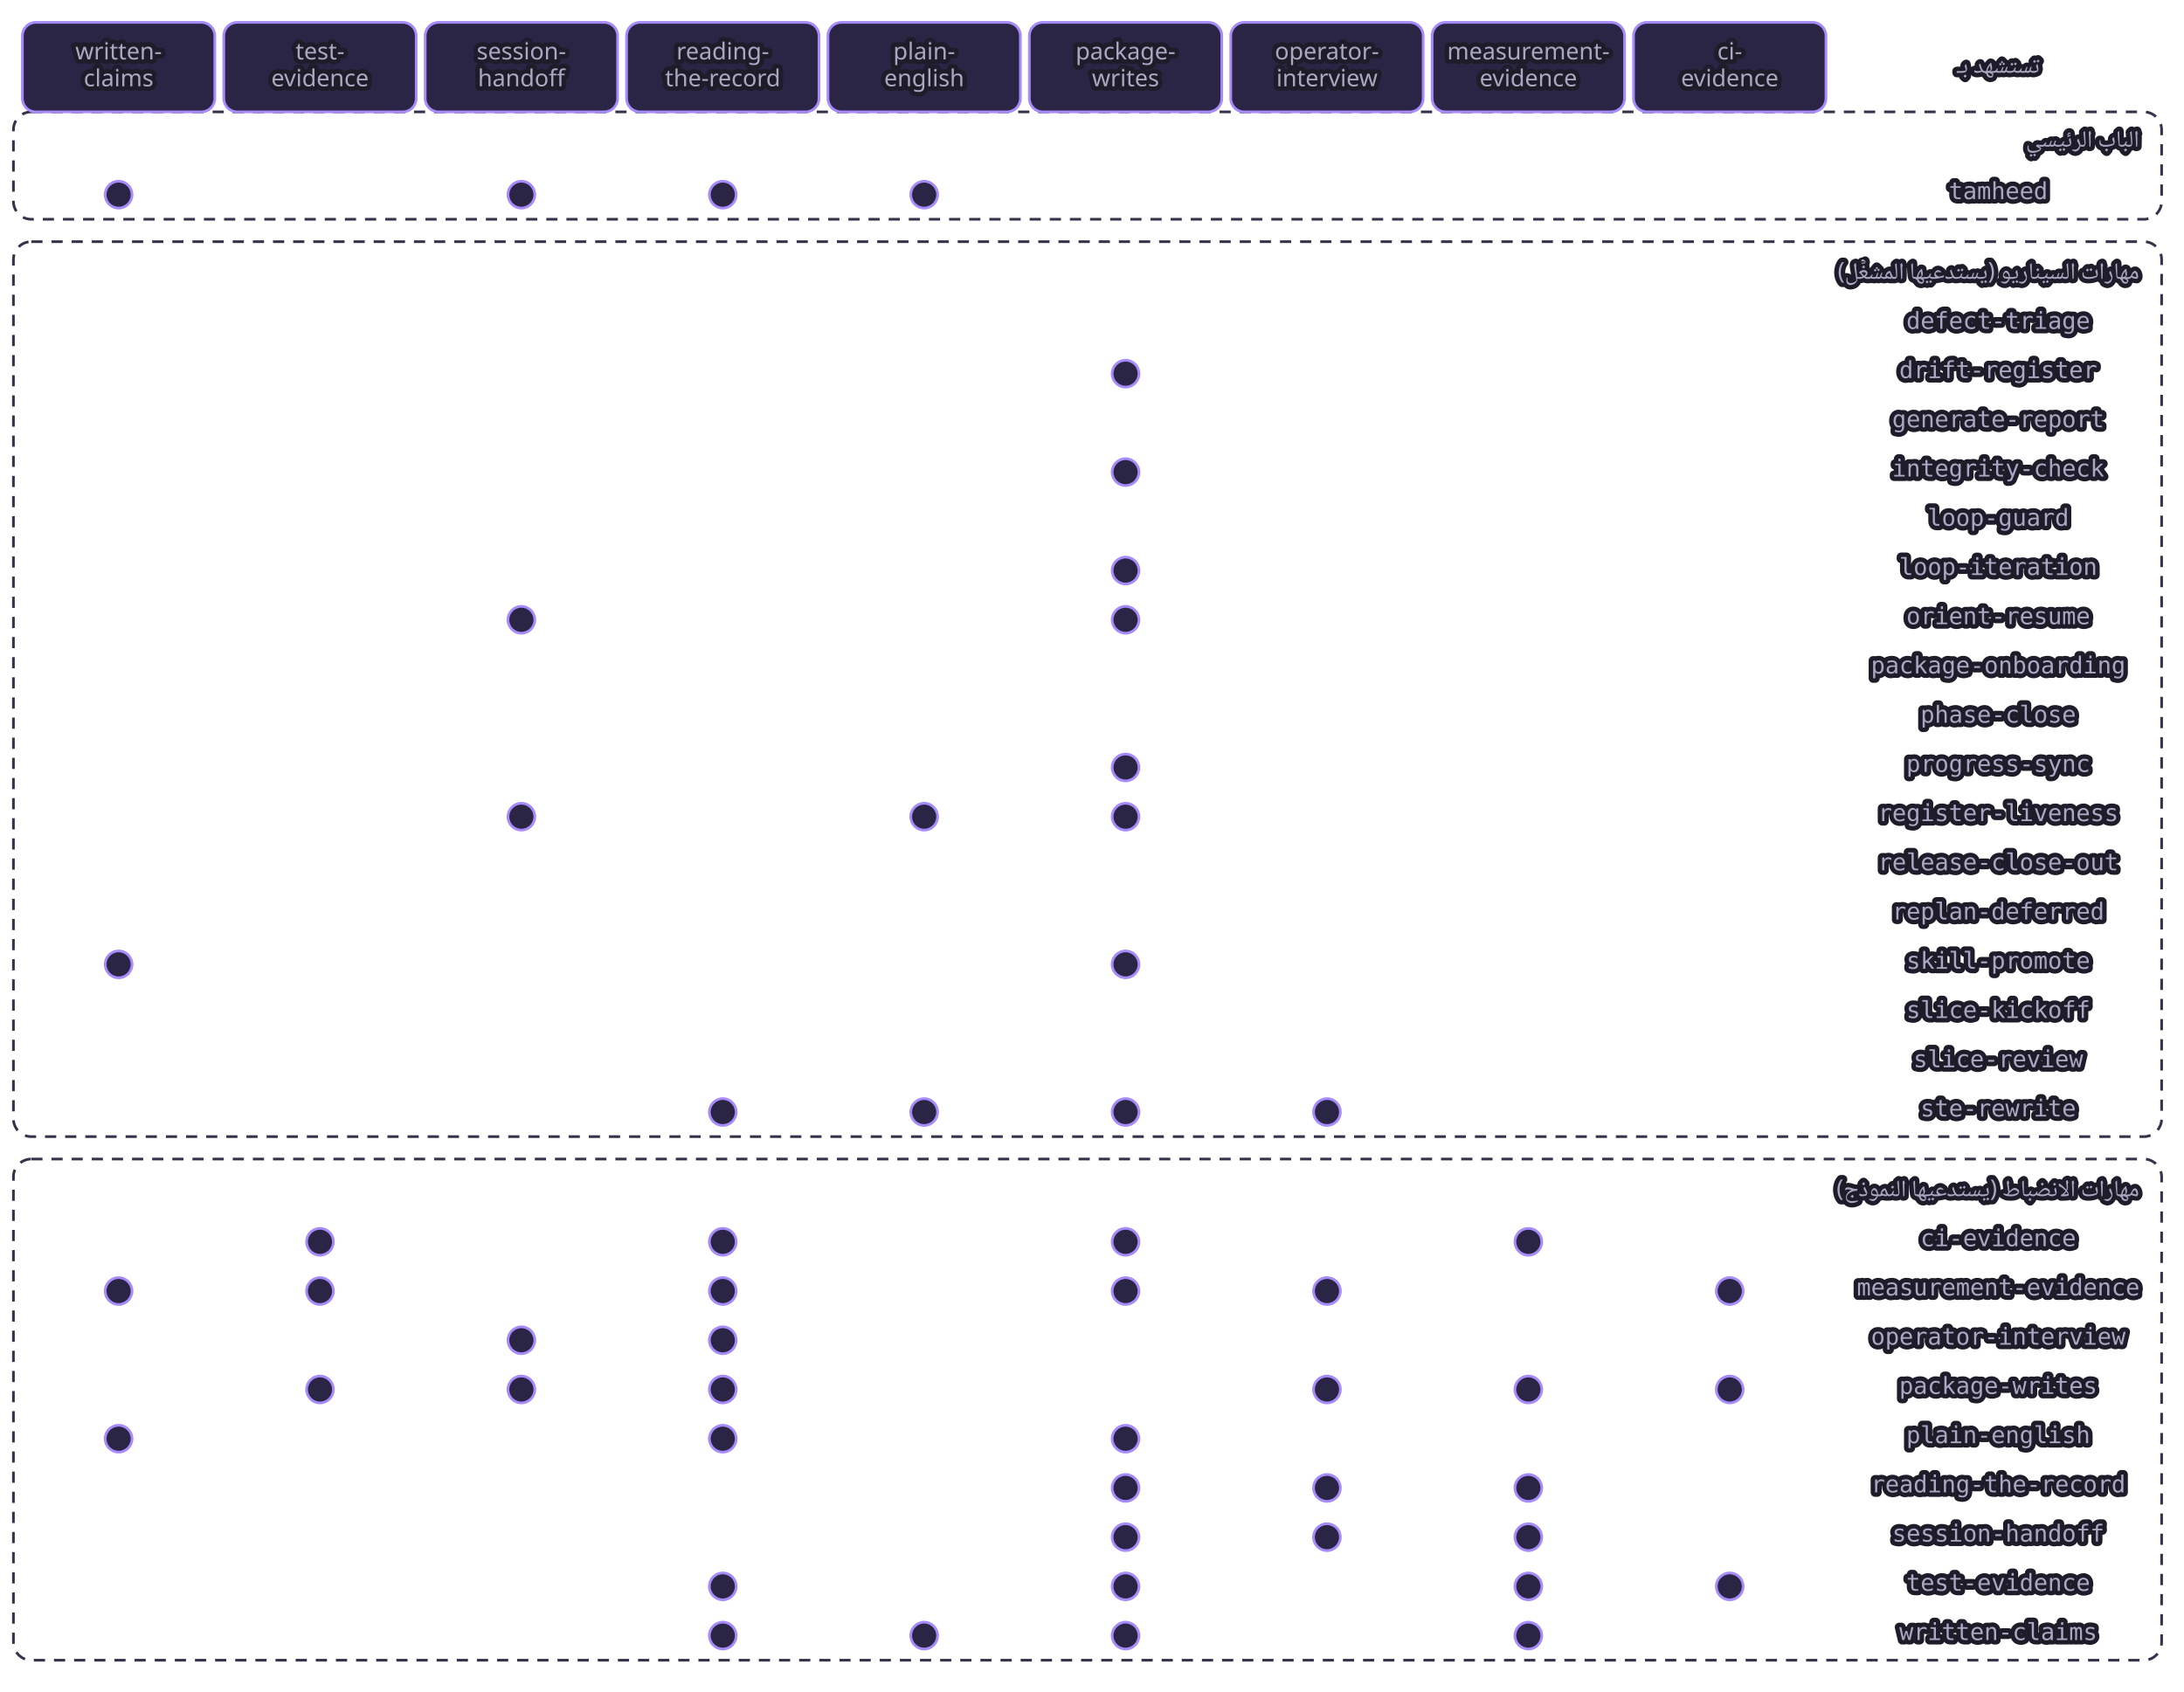
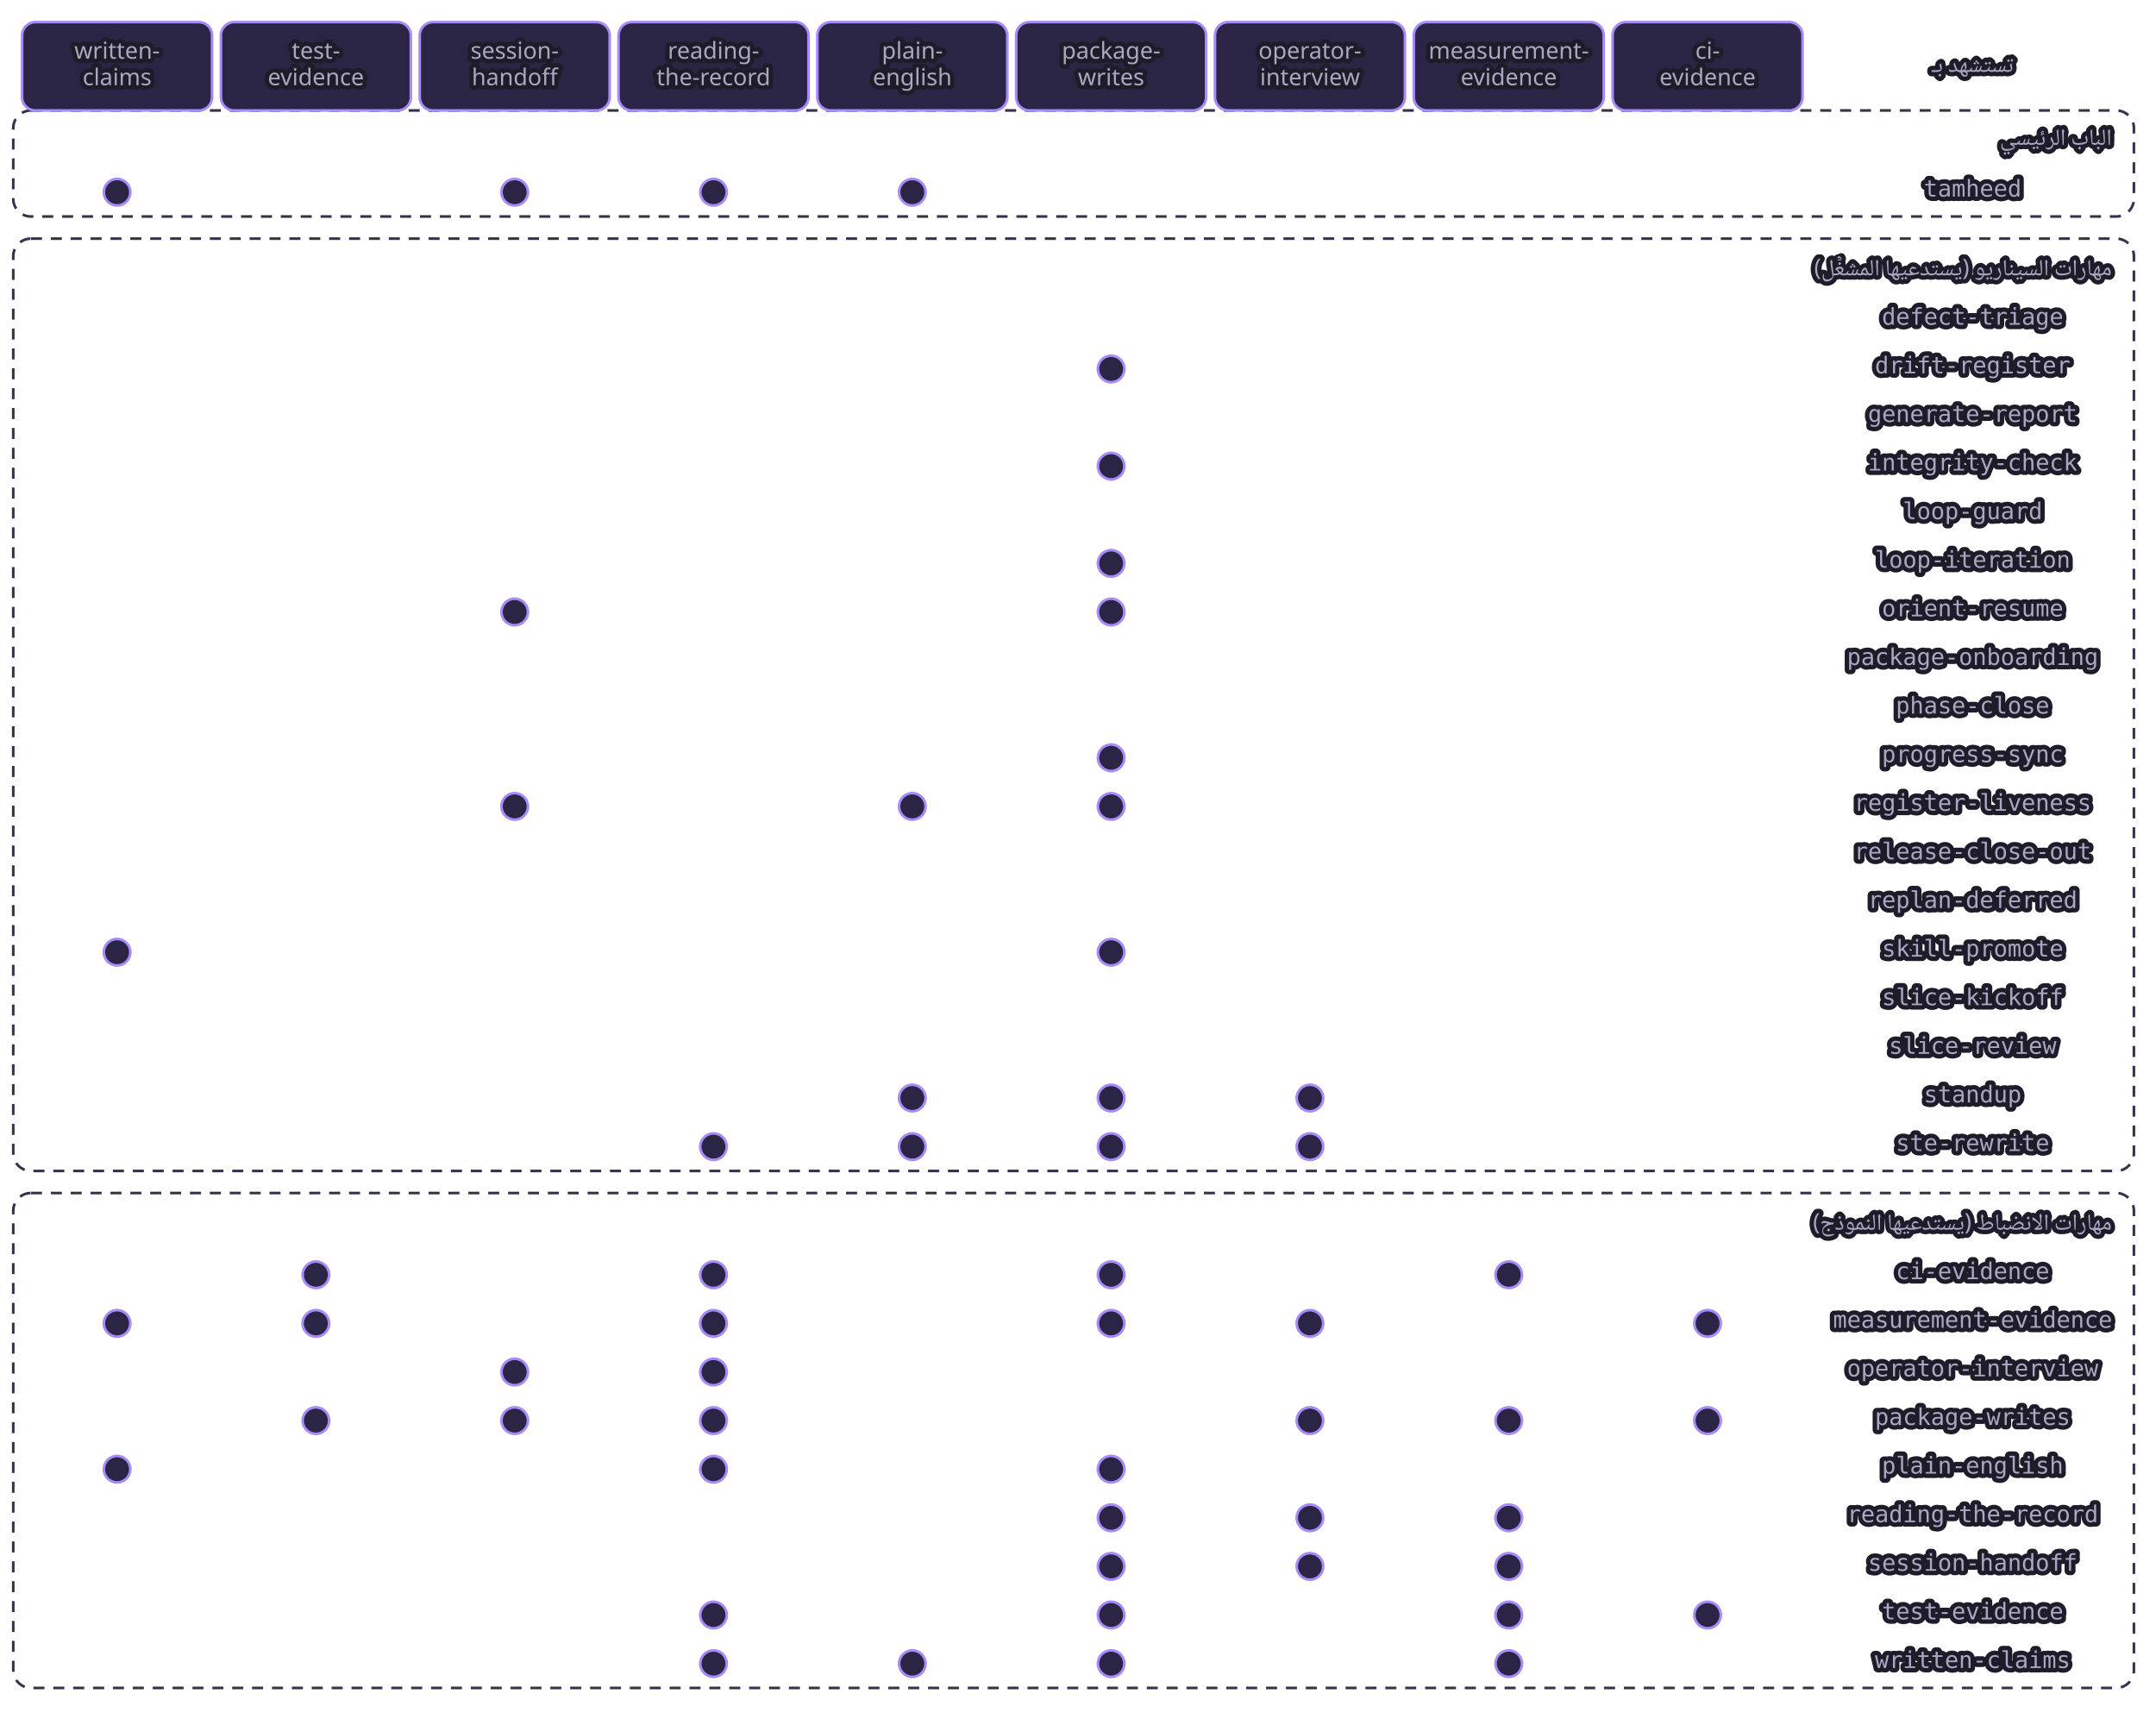
- <svg xmlns="http://www.w3.org/2000/svg" class="dia" lang="ar" viewBox="0 0 976 756" width="976" height="756" role="img" aria-label="علامة حيث تستشهد مهارة الصف بانضباط العمود باسم tamheed:&lt;name&gt;، مقروءة من الملفات.">
+ <svg xmlns="http://www.w3.org/2000/svg" class="dia" lang="ar" viewBox="0 0 976 778" width="976" height="778" role="img" aria-label="علامة حيث تستشهد مهارة الصف بانضباط العمود باسم tamheed:&lt;name&gt;، مقروءة من الملفات.">
  <style>svg{font-family:"Noto Naskh Arabic", "Segoe UI", Tahoma, serif;color:#efedf7;direction:rtl}text{fill:currentColor}.box{fill:#272435;stroke:#35324a;stroke-width:1.2}.box.acc{fill:#2a2545;stroke:#a78bfa}.box.good{fill:#23322e;stroke:#3fb950}.box.bad{fill:#38222d;stroke:#f85149}.box.warn{fill:#3a312c;stroke:#e3b341}.box.frame{fill:none;stroke:#35324a;stroke-dasharray:5 4}.frame .lbl{fill:#aba7c2}.edge{fill:none;stroke:#aba7c2;stroke-width:1.4}.edge.acc{stroke:#a78bfa;stroke-width:1.8}.edge.loop{stroke-dasharray:4 3}.lbl{font-size:12px}.lbl.small{font-size:10.5px;fill:#aba7c2;paint-order:stroke fill;stroke:#1e1c29;stroke-width:4px;stroke-linejoin:round}.lbl.strong{font-weight:600;font-size:13px}.num{font-family:Consolas, Menlo, monospace;font-size:11px;direction:ltr;unicode-bidi:isolate}.arrow{fill:#aba7c2}.arrow.acc{fill:#a78bfa}</style>
  <defs>
    <marker id="ar-skills-matrix-ar" viewBox="0 0 10 10" refX="9" refY="5" markerWidth="7" markerHeight="7" orient="auto-start-reverse">
      <path d="M0 0L10 5L0 10z" class="arrow" />
    </marker>
    <marker id="ara-skills-matrix-ar" viewBox="0 0 10 10" refX="9" refY="5" markerWidth="7" markerHeight="7" orient="auto-start-reverse">
      <path d="M0 0L10 5L0 10z" class="arrow acc" />
    </marker>
  </defs>
  <g class="frame">
    <rect class="box frame" x="6.0" y="50" width="960" height="48" rx="8" />
    <text class="lbl small" x="956.0" y="63.0" text-anchor="start" dominant-baseline="middle">الباب الرئيسي</text>
  </g>
  <g class="frame">
-     <rect class="box frame" x="6.0" y="108" width="960" height="400" rx="8" />
+     <rect class="box frame" x="6.0" y="108" width="960" height="422" rx="8" />
    <text class="lbl small" x="956.0" y="121.0" text-anchor="start" dominant-baseline="middle">مهارات السيناريو (يستدعيها المشغّل)</text>
  </g>
  <g class="frame">
-     <rect class="box frame" x="6.0" y="518" width="960" height="224" rx="8" />
-     <text class="lbl small" x="956.0" y="531.0" text-anchor="start" dominant-baseline="middle">مهارات الانضباط (يستدعيها النموذج)</text>
+     <rect class="box frame" x="6.0" y="540" width="960" height="224" rx="8" />
+     <text class="lbl small" x="956.0" y="553.0" text-anchor="start" dominant-baseline="middle">مهارات الانضباط (يستدعيها النموذج)</text>
  </g>
  <g>
    <text class="lbl small" x="893.0" y="30.0" text-anchor="middle" dominant-baseline="middle">تستشهد بـ</text>
  </g>
  <g>
    <rect class="box acc" x="730.0" y="10" width="86" height="40" rx="6" />
    <text class="lbl small" x="773.0" y="24.0" text-anchor="middle" dominant-baseline="middle">⁦ci-⁩</text>
    <text class="lbl small" x="773.0" y="36.0" text-anchor="middle" dominant-baseline="middle">⁦evidence⁩</text>
  </g>
  <g>
    <rect class="box acc" x="640.0" y="10" width="86" height="40" rx="6" />
    <text class="lbl small" x="683.0" y="24.0" text-anchor="middle" dominant-baseline="middle">⁦measurement-⁩</text>
    <text class="lbl small" x="683.0" y="36.0" text-anchor="middle" dominant-baseline="middle">⁦evidence⁩</text>
  </g>
  <g>
    <rect class="box acc" x="550.0" y="10" width="86" height="40" rx="6" />
    <text class="lbl small" x="593.0" y="24.0" text-anchor="middle" dominant-baseline="middle">⁦operator-⁩</text>
    <text class="lbl small" x="593.0" y="36.0" text-anchor="middle" dominant-baseline="middle">⁦interview⁩</text>
  </g>
  <g>
    <rect class="box acc" x="460.0" y="10" width="86" height="40" rx="6" />
    <text class="lbl small" x="503.0" y="24.0" text-anchor="middle" dominant-baseline="middle">⁦package-⁩</text>
    <text class="lbl small" x="503.0" y="36.0" text-anchor="middle" dominant-baseline="middle">⁦writes⁩</text>
  </g>
  <g>
    <rect class="box acc" x="370.0" y="10" width="86" height="40" rx="6" />
    <text class="lbl small" x="413.0" y="24.0" text-anchor="middle" dominant-baseline="middle">⁦plain-⁩</text>
    <text class="lbl small" x="413.0" y="36.0" text-anchor="middle" dominant-baseline="middle">⁦english⁩</text>
  </g>
  <g>
    <rect class="box acc" x="280.0" y="10" width="86" height="40" rx="6" />
    <text class="lbl small" x="323.0" y="24.0" text-anchor="middle" dominant-baseline="middle">⁦reading-⁩</text>
    <text class="lbl small" x="323.0" y="36.0" text-anchor="middle" dominant-baseline="middle">⁦the-record⁩</text>
  </g>
  <g>
    <rect class="box acc" x="190.0" y="10" width="86" height="40" rx="6" />
    <text class="lbl small" x="233.0" y="24.0" text-anchor="middle" dominant-baseline="middle">⁦session-⁩</text>
    <text class="lbl small" x="233.0" y="36.0" text-anchor="middle" dominant-baseline="middle">⁦handoff⁩</text>
  </g>
  <g>
    <rect class="box acc" x="100.0" y="10" width="86" height="40" rx="6" />
    <text class="lbl small" x="143.0" y="24.0" text-anchor="middle" dominant-baseline="middle">⁦test-⁩</text>
    <text class="lbl small" x="143.0" y="36.0" text-anchor="middle" dominant-baseline="middle">⁦evidence⁩</text>
  </g>
  <g>
    <rect class="box acc" x="10.0" y="10" width="86" height="40" rx="6" />
    <text class="lbl small" x="53.0" y="24.0" text-anchor="middle" dominant-baseline="middle">⁦written-⁩</text>
    <text class="lbl small" x="53.0" y="36.0" text-anchor="middle" dominant-baseline="middle">⁦claims⁩</text>
  </g>
  <g>
    <text class="lbl num small" x="893.0" y="86.0" text-anchor="middle" dominant-baseline="middle" style="direction:ltr;unicode-bidi:isolate">⁦tamheed⁩</text>
  </g>
  <g>
    <rect class="box acc pill" x="407.0" y="81.0" width="12" height="12" rx="6.0" />
  </g>
  <g>
    <rect class="box acc pill" x="317.0" y="81.0" width="12" height="12" rx="6.0" />
  </g>
  <g>
    <rect class="box acc pill" x="227.0" y="81.0" width="12" height="12" rx="6.0" />
  </g>
  <g>
    <rect class="box acc pill" x="47.0" y="81.0" width="12" height="12" rx="6.0" />
  </g>
  <g>
    <text class="lbl num small" x="893.0" y="144.0" text-anchor="middle" dominant-baseline="middle" style="direction:ltr;unicode-bidi:isolate">⁦defect-triage⁩</text>
  </g>
  <g>
    <text class="lbl num small" x="893.0" y="166.0" text-anchor="middle" dominant-baseline="middle" style="direction:ltr;unicode-bidi:isolate">⁦drift-register⁩</text>
  </g>
  <g>
    <rect class="box acc pill" x="497.0" y="161.0" width="12" height="12" rx="6.0" />
  </g>
  <g>
    <text class="lbl num small" x="893.0" y="188.0" text-anchor="middle" dominant-baseline="middle" style="direction:ltr;unicode-bidi:isolate">⁦generate-report⁩</text>
  </g>
  <g>
    <text class="lbl num small" x="893.0" y="210.0" text-anchor="middle" dominant-baseline="middle" style="direction:ltr;unicode-bidi:isolate">⁦integrity-check⁩</text>
  </g>
  <g>
    <rect class="box acc pill" x="497.0" y="205.0" width="12" height="12" rx="6.0" />
  </g>
  <g>
    <text class="lbl num small" x="893.0" y="232.0" text-anchor="middle" dominant-baseline="middle" style="direction:ltr;unicode-bidi:isolate">⁦loop-guard⁩</text>
  </g>
  <g>
    <text class="lbl num small" x="893.0" y="254.0" text-anchor="middle" dominant-baseline="middle" style="direction:ltr;unicode-bidi:isolate">⁦loop-iteration⁩</text>
  </g>
  <g>
    <rect class="box acc pill" x="497.0" y="249.0" width="12" height="12" rx="6.0" />
  </g>
  <g>
    <text class="lbl num small" x="893.0" y="276.0" text-anchor="middle" dominant-baseline="middle" style="direction:ltr;unicode-bidi:isolate">⁦orient-resume⁩</text>
  </g>
  <g>
    <rect class="box acc pill" x="497.0" y="271.0" width="12" height="12" rx="6.0" />
  </g>
  <g>
    <rect class="box acc pill" x="227.0" y="271.0" width="12" height="12" rx="6.0" />
  </g>
  <g>
    <text class="lbl num small" x="893.0" y="298.0" text-anchor="middle" dominant-baseline="middle" style="direction:ltr;unicode-bidi:isolate">⁦package-onboarding⁩</text>
  </g>
  <g>
    <text class="lbl num small" x="893.0" y="320.0" text-anchor="middle" dominant-baseline="middle" style="direction:ltr;unicode-bidi:isolate">⁦phase-close⁩</text>
  </g>
  <g>
    <text class="lbl num small" x="893.0" y="342.0" text-anchor="middle" dominant-baseline="middle" style="direction:ltr;unicode-bidi:isolate">⁦progress-sync⁩</text>
  </g>
  <g>
    <rect class="box acc pill" x="497.0" y="337.0" width="12" height="12" rx="6.0" />
  </g>
  <g>
    <text class="lbl num small" x="893.0" y="364.0" text-anchor="middle" dominant-baseline="middle" style="direction:ltr;unicode-bidi:isolate">⁦register-liveness⁩</text>
  </g>
  <g>
    <rect class="box acc pill" x="497.0" y="359.0" width="12" height="12" rx="6.0" />
  </g>
  <g>
    <rect class="box acc pill" x="407.0" y="359.0" width="12" height="12" rx="6.0" />
  </g>
  <g>
    <rect class="box acc pill" x="227.0" y="359.0" width="12" height="12" rx="6.0" />
  </g>
  <g>
    <text class="lbl num small" x="893.0" y="386.0" text-anchor="middle" dominant-baseline="middle" style="direction:ltr;unicode-bidi:isolate">⁦release-close-out⁩</text>
  </g>
  <g>
    <text class="lbl num small" x="893.0" y="408.0" text-anchor="middle" dominant-baseline="middle" style="direction:ltr;unicode-bidi:isolate">⁦replan-deferred⁩</text>
  </g>
  <g>
    <text class="lbl num small" x="893.0" y="430.0" text-anchor="middle" dominant-baseline="middle" style="direction:ltr;unicode-bidi:isolate">⁦skill-promote⁩</text>
  </g>
  <g>
    <rect class="box acc pill" x="497.0" y="425.0" width="12" height="12" rx="6.0" />
  </g>
  <g>
    <rect class="box acc pill" x="47.0" y="425.0" width="12" height="12" rx="6.0" />
  </g>
  <g>
    <text class="lbl num small" x="893.0" y="452.0" text-anchor="middle" dominant-baseline="middle" style="direction:ltr;unicode-bidi:isolate">⁦slice-kickoff⁩</text>
  </g>
  <g>
    <text class="lbl num small" x="893.0" y="474.0" text-anchor="middle" dominant-baseline="middle" style="direction:ltr;unicode-bidi:isolate">⁦slice-review⁩</text>
  </g>
  <g>
-     <text class="lbl num small" x="893.0" y="496.0" text-anchor="middle" dominant-baseline="middle" style="direction:ltr;unicode-bidi:isolate">⁦ste-rewrite⁩</text>
+     <text class="lbl num small" x="893.0" y="496.0" text-anchor="middle" dominant-baseline="middle" style="direction:ltr;unicode-bidi:isolate">⁦standup⁩</text>
  </g>
  <g>
    <rect class="box acc pill" x="587.0" y="491.0" width="12" height="12" rx="6.0" />
  </g>
  <g>
    <rect class="box acc pill" x="497.0" y="491.0" width="12" height="12" rx="6.0" />
  </g>
  <g>
    <rect class="box acc pill" x="407.0" y="491.0" width="12" height="12" rx="6.0" />
  </g>
  <g>
-     <rect class="box acc pill" x="317.0" y="491.0" width="12" height="12" rx="6.0" />
-   </g>
-   <g>
-     <text class="lbl num small" x="893.0" y="554.0" text-anchor="middle" dominant-baseline="middle" style="direction:ltr;unicode-bidi:isolate">⁦ci-evidence⁩</text>
-   </g>
-   <g>
-     <rect class="box acc pill" x="677.0" y="549.0" width="12" height="12" rx="6.0" />
-   </g>
-   <g>
-     <rect class="box acc pill" x="497.0" y="549.0" width="12" height="12" rx="6.0" />
-   </g>
-   <g>
-     <rect class="box acc pill" x="317.0" y="549.0" width="12" height="12" rx="6.0" />
-   </g>
-   <g>
-     <rect class="box acc pill" x="137.0" y="549.0" width="12" height="12" rx="6.0" />
-   </g>
-   <g>
-     <text class="lbl num small" x="893.0" y="576.0" text-anchor="middle" dominant-baseline="middle" style="direction:ltr;unicode-bidi:isolate">⁦measurement-evidence⁩</text>
-   </g>
-   <g>
-     <rect class="box acc pill" x="767.0" y="571.0" width="12" height="12" rx="6.0" />
-   </g>
-   <g>
-     <rect class="box acc pill" x="587.0" y="571.0" width="12" height="12" rx="6.0" />
+     <text class="lbl num small" x="893.0" y="518.0" text-anchor="middle" dominant-baseline="middle" style="direction:ltr;unicode-bidi:isolate">⁦ste-rewrite⁩</text>
+   </g>
+   <g>
+     <rect class="box acc pill" x="587.0" y="513.0" width="12" height="12" rx="6.0" />
+   </g>
+   <g>
+     <rect class="box acc pill" x="497.0" y="513.0" width="12" height="12" rx="6.0" />
+   </g>
+   <g>
+     <rect class="box acc pill" x="407.0" y="513.0" width="12" height="12" rx="6.0" />
+   </g>
+   <g>
+     <rect class="box acc pill" x="317.0" y="513.0" width="12" height="12" rx="6.0" />
+   </g>
+   <g>
+     <text class="lbl num small" x="893.0" y="576.0" text-anchor="middle" dominant-baseline="middle" style="direction:ltr;unicode-bidi:isolate">⁦ci-evidence⁩</text>
+   </g>
+   <g>
+     <rect class="box acc pill" x="677.0" y="571.0" width="12" height="12" rx="6.0" />
  </g>
  <g>
    <rect class="box acc pill" x="497.0" y="571.0" width="12" height="12" rx="6.0" />
  </g>
  <g>
    <rect class="box acc pill" x="317.0" y="571.0" width="12" height="12" rx="6.0" />
  </g>
  <g>
    <rect class="box acc pill" x="137.0" y="571.0" width="12" height="12" rx="6.0" />
  </g>
  <g>
-     <rect class="box acc pill" x="47.0" y="571.0" width="12" height="12" rx="6.0" />
-   </g>
-   <g>
-     <text class="lbl num small" x="893.0" y="598.0" text-anchor="middle" dominant-baseline="middle" style="direction:ltr;unicode-bidi:isolate">⁦operator-interview⁩</text>
+     <text class="lbl num small" x="893.0" y="598.0" text-anchor="middle" dominant-baseline="middle" style="direction:ltr;unicode-bidi:isolate">⁦measurement-evidence⁩</text>
+   </g>
+   <g>
+     <rect class="box acc pill" x="767.0" y="593.0" width="12" height="12" rx="6.0" />
+   </g>
+   <g>
+     <rect class="box acc pill" x="587.0" y="593.0" width="12" height="12" rx="6.0" />
+   </g>
+   <g>
+     <rect class="box acc pill" x="497.0" y="593.0" width="12" height="12" rx="6.0" />
  </g>
  <g>
    <rect class="box acc pill" x="317.0" y="593.0" width="12" height="12" rx="6.0" />
  </g>
  <g>
-     <rect class="box acc pill" x="227.0" y="593.0" width="12" height="12" rx="6.0" />
-   </g>
-   <g>
-     <text class="lbl num small" x="893.0" y="620.0" text-anchor="middle" dominant-baseline="middle" style="direction:ltr;unicode-bidi:isolate">⁦package-writes⁩</text>
-   </g>
-   <g>
-     <rect class="box acc pill" x="767.0" y="615.0" width="12" height="12" rx="6.0" />
-   </g>
-   <g>
-     <rect class="box acc pill" x="677.0" y="615.0" width="12" height="12" rx="6.0" />
-   </g>
-   <g>
-     <rect class="box acc pill" x="587.0" y="615.0" width="12" height="12" rx="6.0" />
+     <rect class="box acc pill" x="137.0" y="593.0" width="12" height="12" rx="6.0" />
+   </g>
+   <g>
+     <rect class="box acc pill" x="47.0" y="593.0" width="12" height="12" rx="6.0" />
+   </g>
+   <g>
+     <text class="lbl num small" x="893.0" y="620.0" text-anchor="middle" dominant-baseline="middle" style="direction:ltr;unicode-bidi:isolate">⁦operator-interview⁩</text>
  </g>
  <g>
    <rect class="box acc pill" x="317.0" y="615.0" width="12" height="12" rx="6.0" />
  </g>
  <g>
    <rect class="box acc pill" x="227.0" y="615.0" width="12" height="12" rx="6.0" />
  </g>
  <g>
-     <rect class="box acc pill" x="137.0" y="615.0" width="12" height="12" rx="6.0" />
-   </g>
-   <g>
-     <text class="lbl num small" x="893.0" y="642.0" text-anchor="middle" dominant-baseline="middle" style="direction:ltr;unicode-bidi:isolate">⁦plain-english⁩</text>
-   </g>
-   <g>
-     <rect class="box acc pill" x="497.0" y="637.0" width="12" height="12" rx="6.0" />
+     <text class="lbl num small" x="893.0" y="642.0" text-anchor="middle" dominant-baseline="middle" style="direction:ltr;unicode-bidi:isolate">⁦package-writes⁩</text>
+   </g>
+   <g>
+     <rect class="box acc pill" x="767.0" y="637.0" width="12" height="12" rx="6.0" />
+   </g>
+   <g>
+     <rect class="box acc pill" x="677.0" y="637.0" width="12" height="12" rx="6.0" />
+   </g>
+   <g>
+     <rect class="box acc pill" x="587.0" y="637.0" width="12" height="12" rx="6.0" />
  </g>
  <g>
    <rect class="box acc pill" x="317.0" y="637.0" width="12" height="12" rx="6.0" />
  </g>
  <g>
-     <rect class="box acc pill" x="47.0" y="637.0" width="12" height="12" rx="6.0" />
-   </g>
-   <g>
-     <text class="lbl num small" x="893.0" y="664.0" text-anchor="middle" dominant-baseline="middle" style="direction:ltr;unicode-bidi:isolate">⁦reading-the-record⁩</text>
-   </g>
-   <g>
-     <rect class="box acc pill" x="677.0" y="659.0" width="12" height="12" rx="6.0" />
-   </g>
-   <g>
-     <rect class="box acc pill" x="587.0" y="659.0" width="12" height="12" rx="6.0" />
+     <rect class="box acc pill" x="227.0" y="637.0" width="12" height="12" rx="6.0" />
+   </g>
+   <g>
+     <rect class="box acc pill" x="137.0" y="637.0" width="12" height="12" rx="6.0" />
+   </g>
+   <g>
+     <text class="lbl num small" x="893.0" y="664.0" text-anchor="middle" dominant-baseline="middle" style="direction:ltr;unicode-bidi:isolate">⁦plain-english⁩</text>
  </g>
  <g>
    <rect class="box acc pill" x="497.0" y="659.0" width="12" height="12" rx="6.0" />
  </g>
  <g>
-     <text class="lbl num small" x="893.0" y="686.0" text-anchor="middle" dominant-baseline="middle" style="direction:ltr;unicode-bidi:isolate">⁦session-handoff⁩</text>
+     <rect class="box acc pill" x="317.0" y="659.0" width="12" height="12" rx="6.0" />
+   </g>
+   <g>
+     <rect class="box acc pill" x="47.0" y="659.0" width="12" height="12" rx="6.0" />
+   </g>
+   <g>
+     <text class="lbl num small" x="893.0" y="686.0" text-anchor="middle" dominant-baseline="middle" style="direction:ltr;unicode-bidi:isolate">⁦reading-the-record⁩</text>
  </g>
  <g>
    <rect class="box acc pill" x="677.0" y="681.0" width="12" height="12" rx="6.0" />
  </g>
  <g>
    <rect class="box acc pill" x="587.0" y="681.0" width="12" height="12" rx="6.0" />
  </g>
  <g>
    <rect class="box acc pill" x="497.0" y="681.0" width="12" height="12" rx="6.0" />
  </g>
  <g>
-     <text class="lbl num small" x="893.0" y="708.0" text-anchor="middle" dominant-baseline="middle" style="direction:ltr;unicode-bidi:isolate">⁦test-evidence⁩</text>
-   </g>
-   <g>
-     <rect class="box acc pill" x="767.0" y="703.0" width="12" height="12" rx="6.0" />
+     <text class="lbl num small" x="893.0" y="708.0" text-anchor="middle" dominant-baseline="middle" style="direction:ltr;unicode-bidi:isolate">⁦session-handoff⁩</text>
  </g>
  <g>
    <rect class="box acc pill" x="677.0" y="703.0" width="12" height="12" rx="6.0" />
  </g>
  <g>
+     <rect class="box acc pill" x="587.0" y="703.0" width="12" height="12" rx="6.0" />
+   </g>
+   <g>
    <rect class="box acc pill" x="497.0" y="703.0" width="12" height="12" rx="6.0" />
  </g>
  <g>
-     <rect class="box acc pill" x="317.0" y="703.0" width="12" height="12" rx="6.0" />
-   </g>
-   <g>
-     <text class="lbl num small" x="893.0" y="730.0" text-anchor="middle" dominant-baseline="middle" style="direction:ltr;unicode-bidi:isolate">⁦written-claims⁩</text>
+     <text class="lbl num small" x="893.0" y="730.0" text-anchor="middle" dominant-baseline="middle" style="direction:ltr;unicode-bidi:isolate">⁦test-evidence⁩</text>
+   </g>
+   <g>
+     <rect class="box acc pill" x="767.0" y="725.0" width="12" height="12" rx="6.0" />
  </g>
  <g>
    <rect class="box acc pill" x="677.0" y="725.0" width="12" height="12" rx="6.0" />
  </g>
  <g>
    <rect class="box acc pill" x="497.0" y="725.0" width="12" height="12" rx="6.0" />
  </g>
  <g>
-     <rect class="box acc pill" x="407.0" y="725.0" width="12" height="12" rx="6.0" />
-   </g>
-   <g>
    <rect class="box acc pill" x="317.0" y="725.0" width="12" height="12" rx="6.0" />
  </g>
+   <g>
+     <text class="lbl num small" x="893.0" y="752.0" text-anchor="middle" dominant-baseline="middle" style="direction:ltr;unicode-bidi:isolate">⁦written-claims⁩</text>
+   </g>
+   <g>
+     <rect class="box acc pill" x="677.0" y="747.0" width="12" height="12" rx="6.0" />
+   </g>
+   <g>
+     <rect class="box acc pill" x="497.0" y="747.0" width="12" height="12" rx="6.0" />
+   </g>
+   <g>
+     <rect class="box acc pill" x="407.0" y="747.0" width="12" height="12" rx="6.0" />
+   </g>
+   <g>
+     <rect class="box acc pill" x="317.0" y="747.0" width="12" height="12" rx="6.0" />
+   </g>
</svg>
